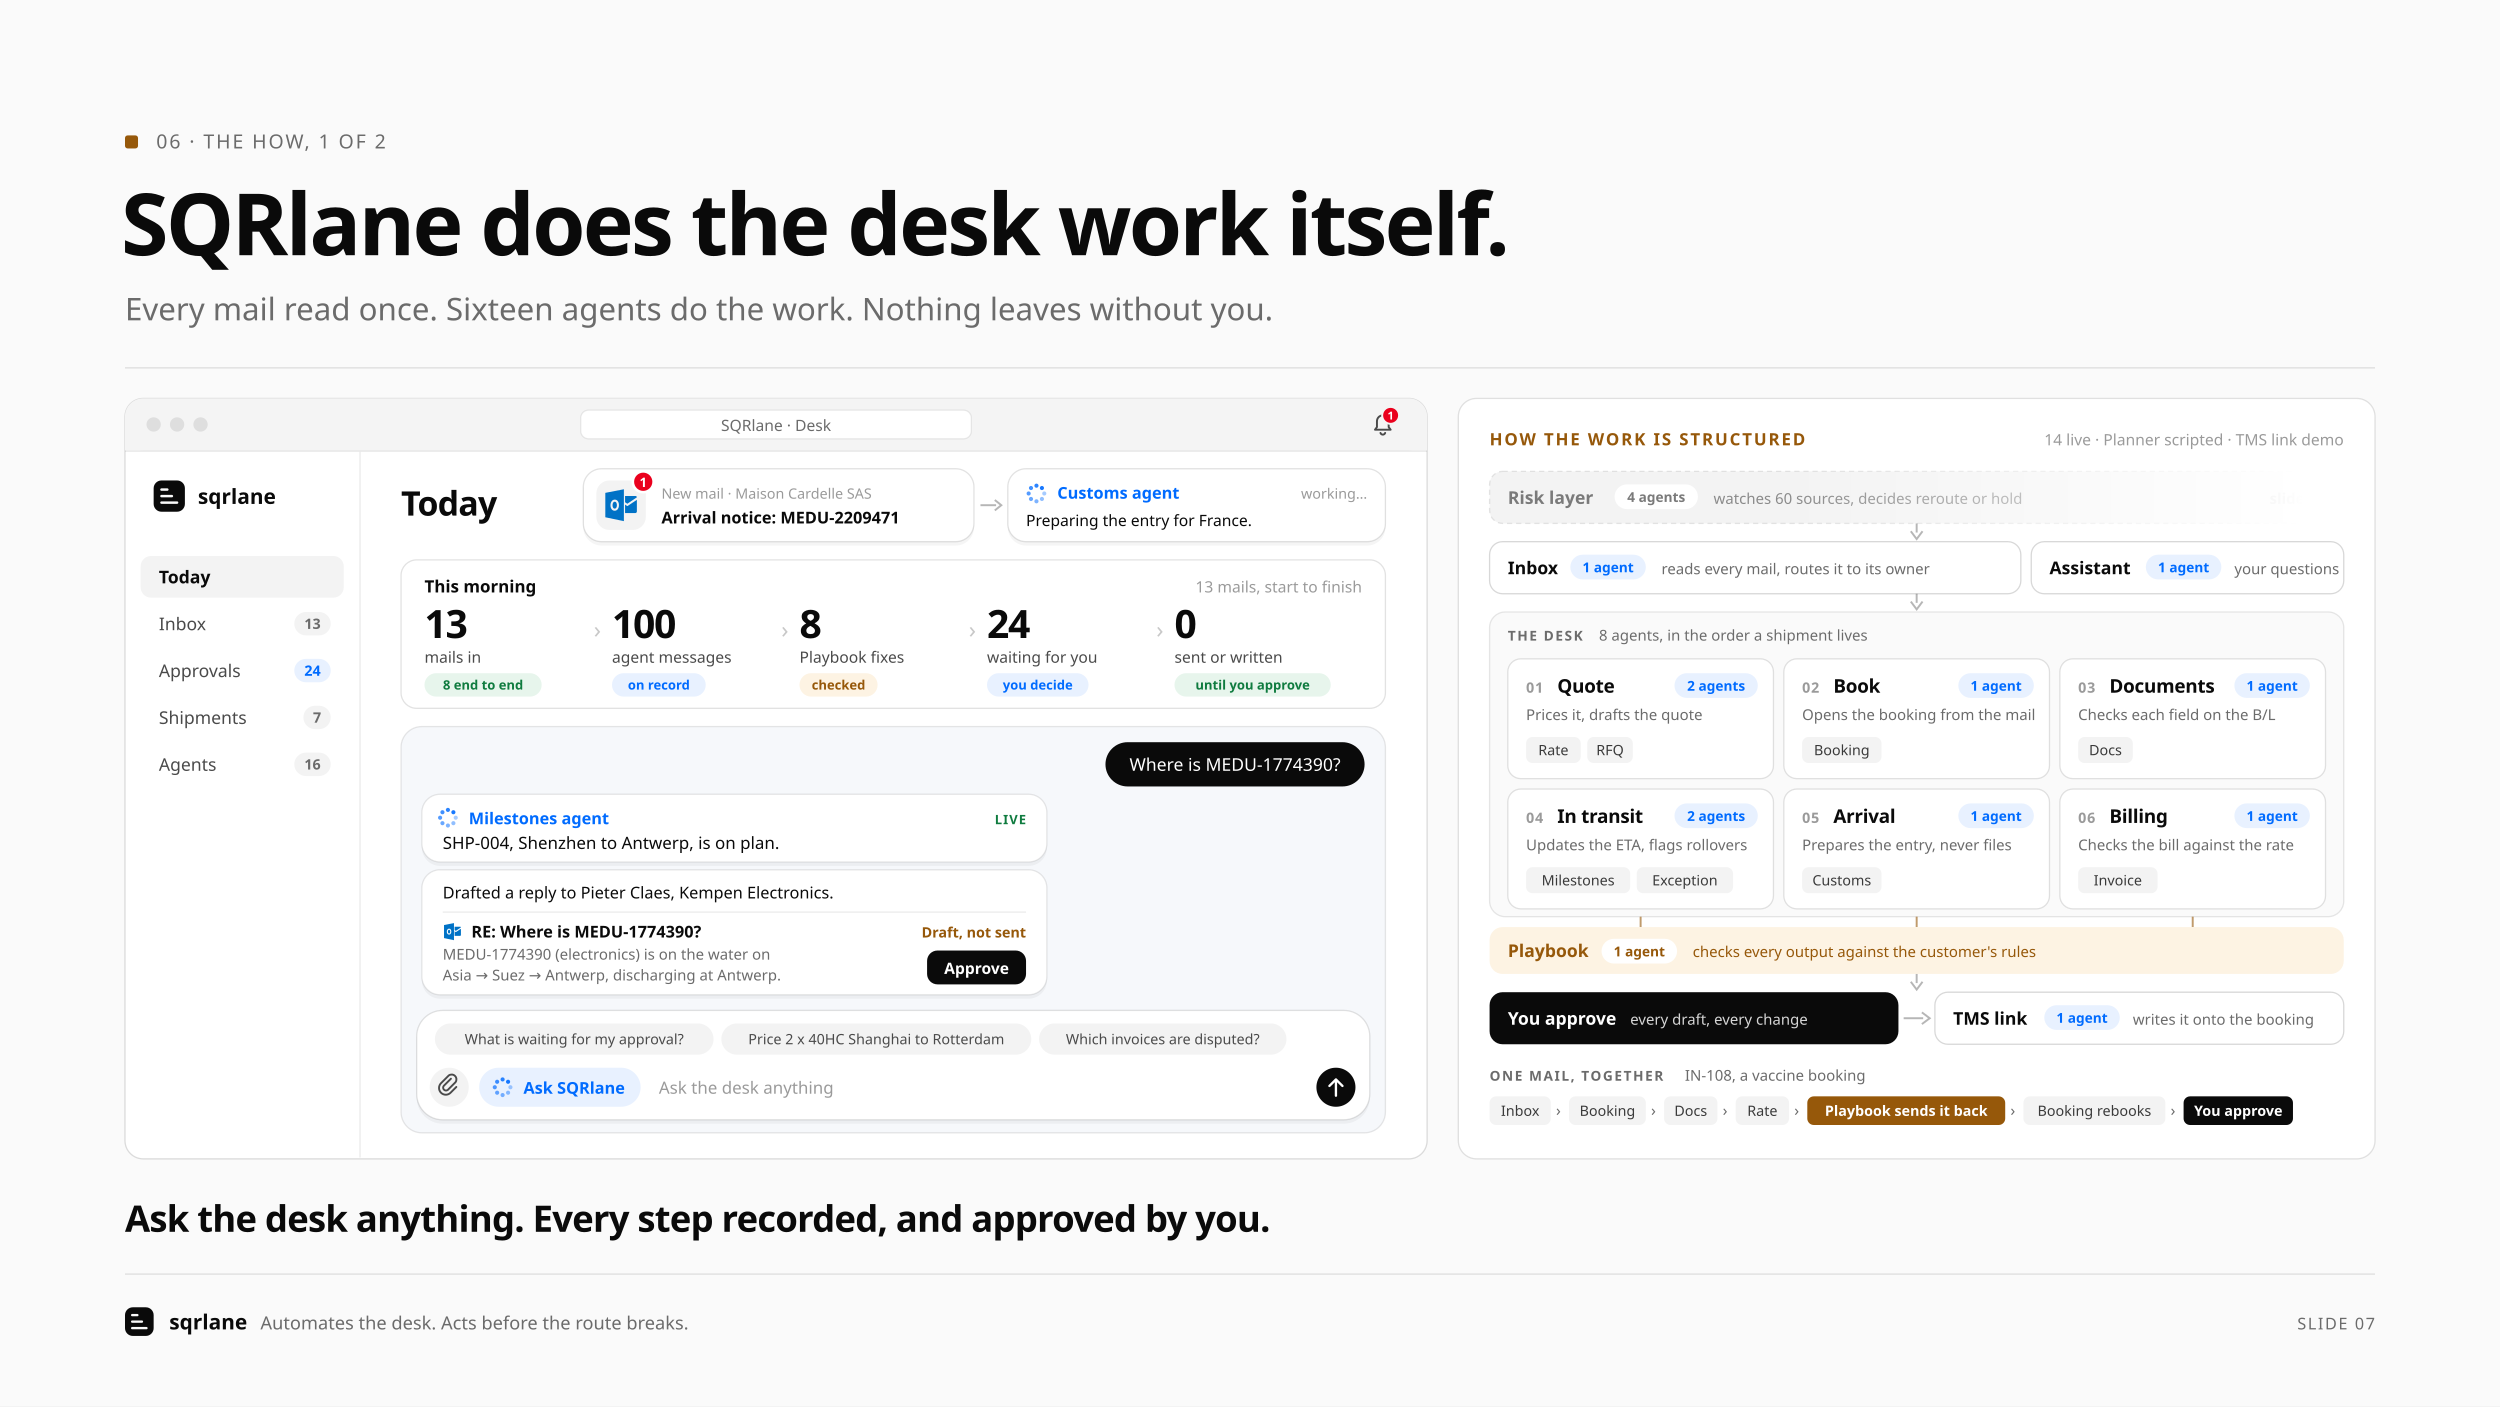
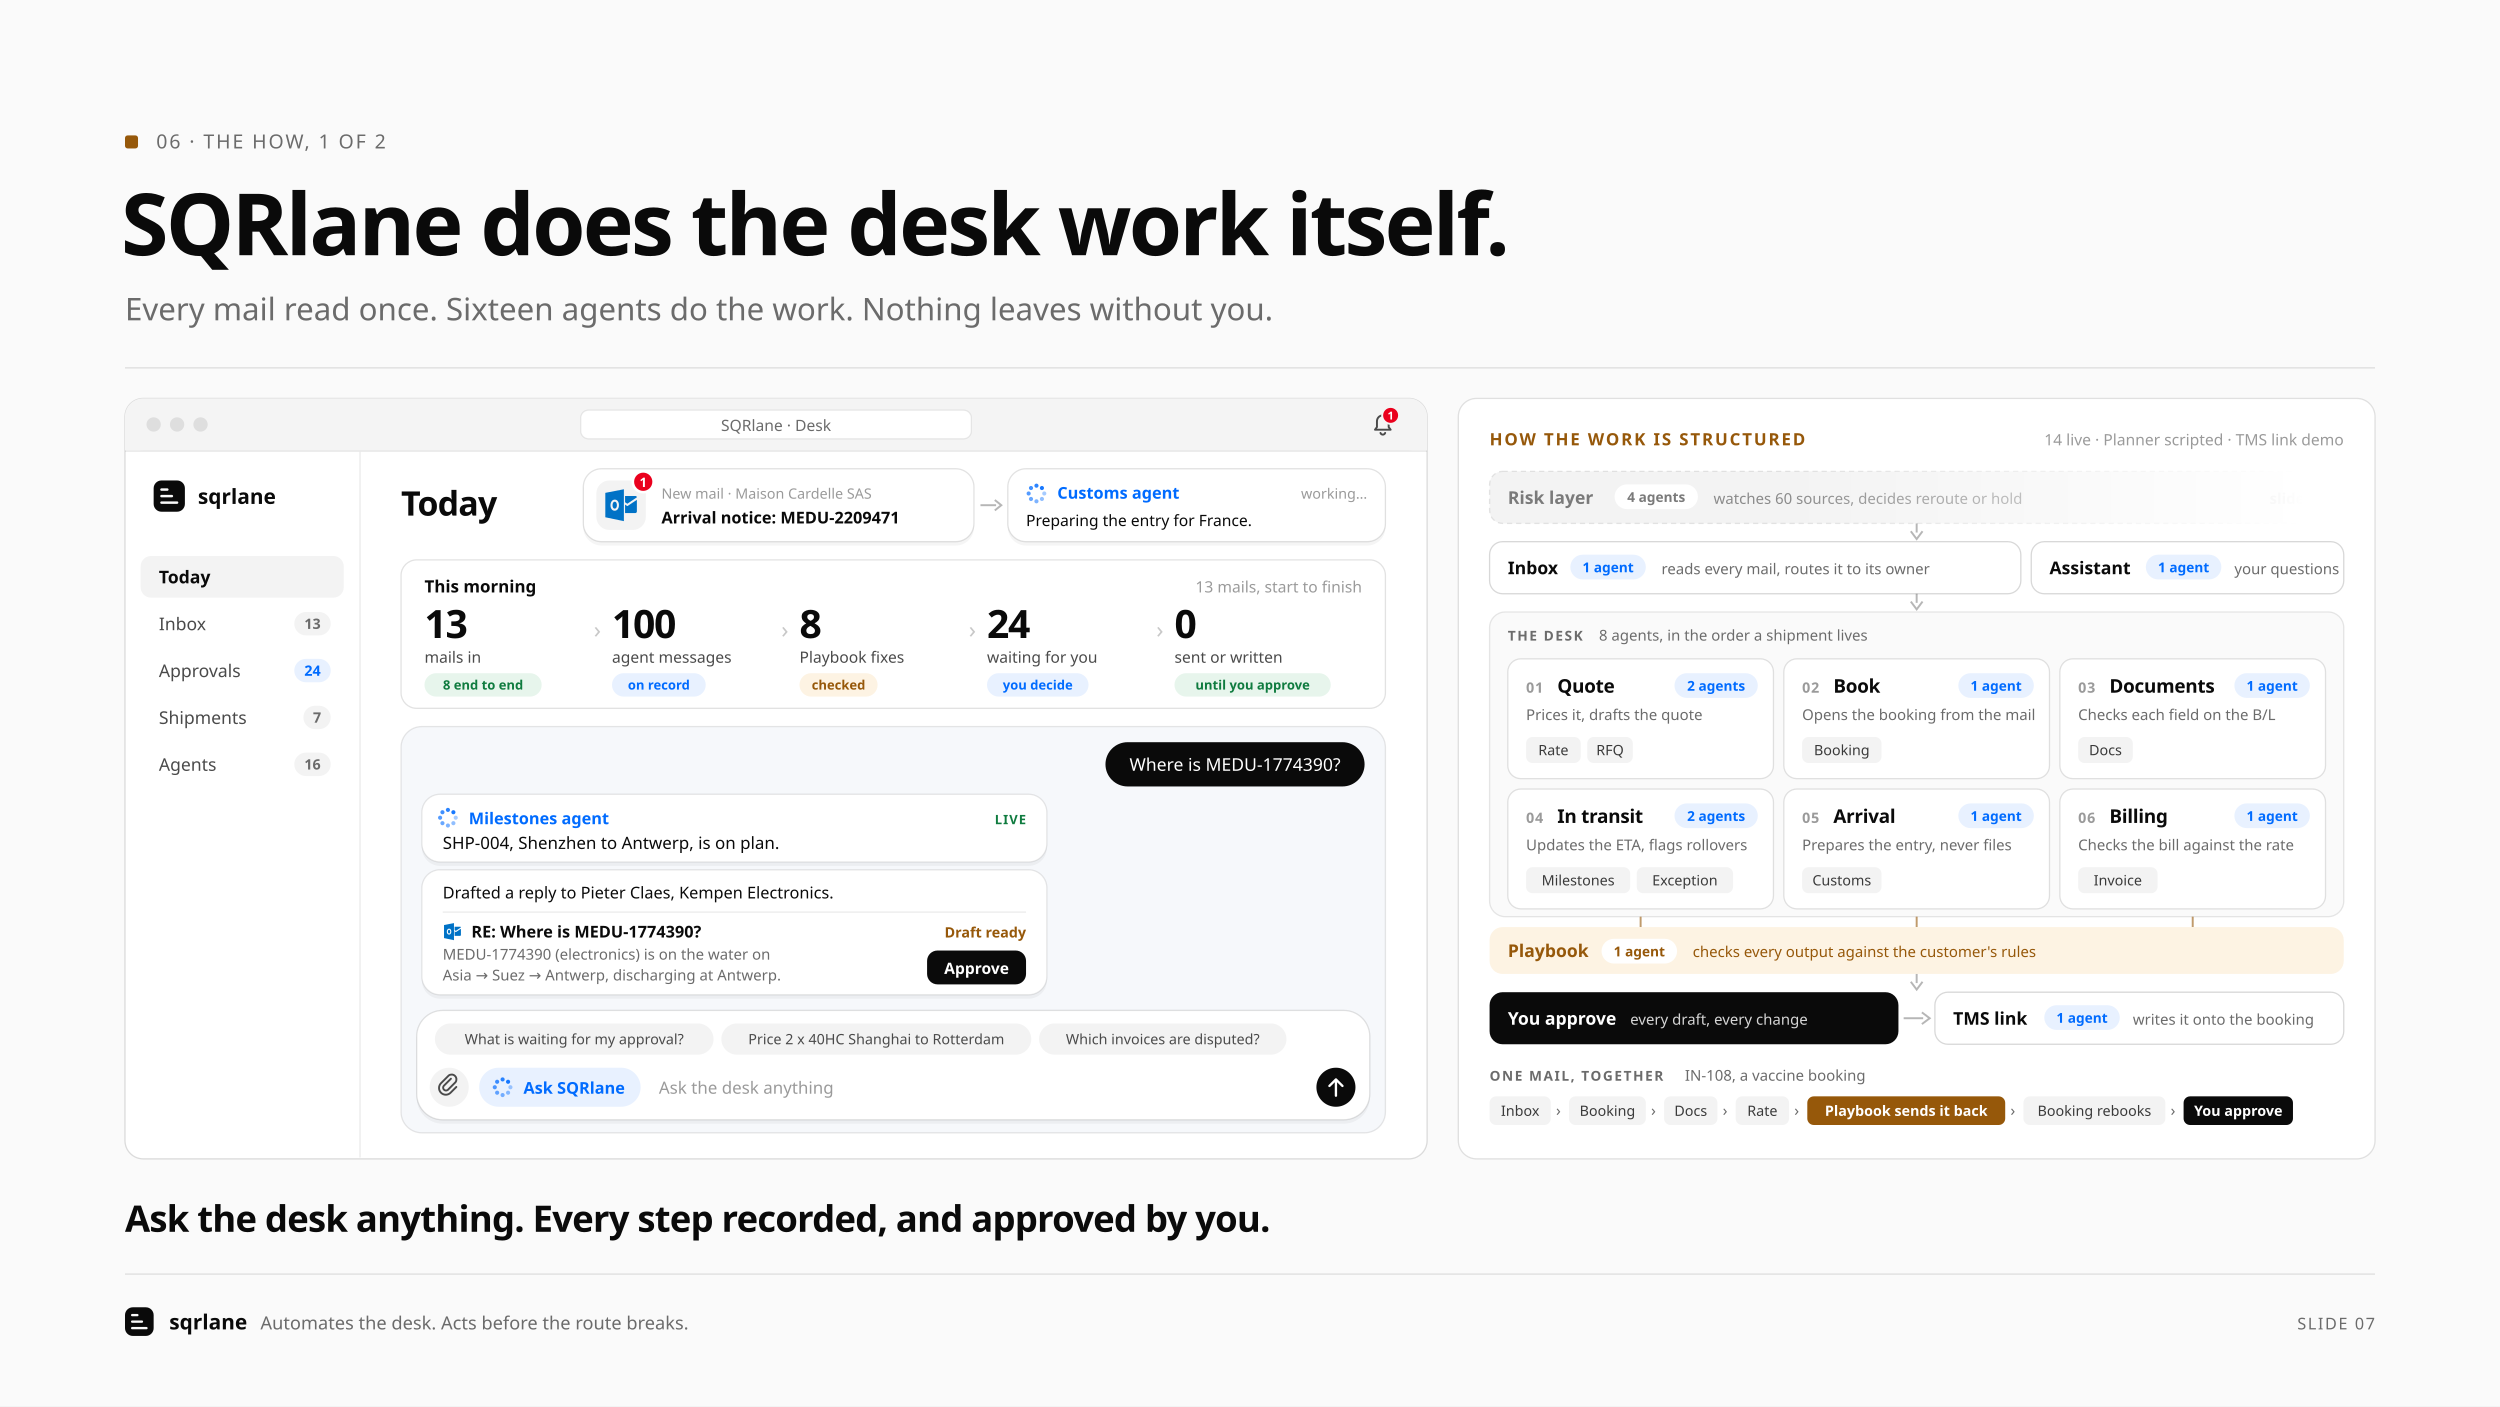
<svg xmlns="http://www.w3.org/2000/svg" width="1920" height="1080" viewBox="0 0 1920 1080">
  <rect id="background" x="0" y="0" width="1920" height="1080" fill="#FAFAFA" />
  <g id="header">
    <rect x="96" y="104" width="10" height="10" rx="2" fill="#96580A" />
    <text x="120" y="114" font-family="Geist" font-size="15" font-weight="500" fill="#6B6B6B" letter-spacing="1.44">06 · THE HOW, 1 OF 2</text>
    <text x="93" y="196" font-family="Geist" font-size="66" font-weight="600" fill="#0A0A0A" letter-spacing="-2">SQRlane does the desk work itself.</text>
    <text x="96" y="246" font-family="Geist" font-size="24" font-weight="400" fill="#6B6B6B">Every mail read once. Sixteen agents do the work. Nothing leaves without you.</text>
    <rect x="96" y="282" width="1728" height="1" fill="#0A0A0A" fill-opacity="0.12" />
  </g>
  <g id="dashboard">
    <rect x="96" y="306" width="1000" height="584" rx="14" fill="#FFFFFF" stroke="#0A0A0A" stroke-opacity="0.14" />
    <g id="window-bar">
      <rect x="96" y="306" width="1000" height="40" rx="14" fill="#F4F4F4" />
      <rect x="96" y="332" width="1000" height="14" fill="#F4F4F4" />
      <rect x="96" y="346" width="1000" height="1" fill="#0A0A0A" fill-opacity="0.09" />
      <circle cx="118" cy="326" r="5.5" fill="#DEDEDE" />
      <circle cx="136" cy="326" r="5.5" fill="#DEDEDE" />
      <circle cx="154" cy="326" r="5.5" fill="#DEDEDE" />
      <rect x="446.0" y="315" width="300" height="22" rx="6" fill="#FFFFFF" stroke="#0A0A0A" stroke-opacity="0.08" />
      <text x="596.0" y="331" font-family="Geist" font-size="12" font-weight="500" fill="#6B6B6B" text-anchor="middle">SQRlane · Desk</text>
    </g>
    <g id="sidebar">
      <rect x="276" y="347" width="1" height="542" fill="#0A0A0A" fill-opacity="0.08" />
      <rect x="118" y="369" width="24" height="24" rx="6" fill="#0A0A0A" />
      <path d="M124 386h12 M124 381h8 M124 376h4.5" stroke="#FAFAFA" stroke-width="1.9" stroke-linecap="round" fill="none" />
      <text x="152" y="387" font-family="Geist" font-size="16" font-weight="600" fill="#0A0A0A">sqrlane</text>
      <rect x="108" y="427" width="156" height="32" rx="8" fill="#F3F3F3" />
      <text x="122" y="448" font-family="Geist" font-size="13.5" font-weight="600" fill="#0A0A0A">Today</text>
      <text x="122" y="484" font-family="Geist" font-size="13.5" font-weight="500" fill="#4A4A4A">Inbox</text>
      <rect x="226" y="470" width="28" height="18" rx="9" fill="#F3F3F3" />
      <text x="240.0" y="483" font-family="Geist" font-size="11" font-weight="600" fill="#6B6B6B" text-anchor="middle">13</text>
      <text x="122" y="520" font-family="Geist" font-size="13.5" font-weight="500" fill="#4A4A4A">Approvals</text>
      <rect x="226" y="506" width="28" height="18" rx="9" fill="#E8F1FF" />
      <text x="240.0" y="519" font-family="Geist" font-size="11" font-weight="600" fill="#006BFF" text-anchor="middle">24</text>
      <text x="122" y="556" font-family="Geist" font-size="13.5" font-weight="500" fill="#4A4A4A">Shipments</text>
      <rect x="233" y="542" width="21" height="18" rx="9" fill="#F3F3F3" />
      <text x="243.5" y="555" font-family="Geist" font-size="11" font-weight="600" fill="#6B6B6B" text-anchor="middle">7</text>
      <text x="122" y="592" font-family="Geist" font-size="13.5" font-weight="500" fill="#4A4A4A">Agents</text>
      <rect x="226" y="578" width="28" height="18" rx="9" fill="#F3F3F3" />
      <text x="240.0" y="591" font-family="Geist" font-size="11" font-weight="600" fill="#6B6B6B" text-anchor="middle">16</text>
    </g>
    <g id="notifications">
      <path d="M1056 330 h12 l-1.5 -2 v-4.5 a4.5 4.5 0 0 0 -9 0 v4.5 z M1060.2 332.5 a1.9 1.9 0 0 0 3.6 0" stroke="#4A4A4A" stroke-width="1.5" fill="none" stroke-linejoin="round" stroke-linecap="round" />
      <circle cx="1068" cy="319" r="6.5" fill="#EA001D" stroke="#F4F4F4" stroke-width="1.5" />
      <text x="1068" y="322.2" font-family="Geist" font-size="8.5" font-weight="700" fill="#FFFFFF" text-anchor="middle">1</text>
    </g>
    <g id="page-header">
      <text x="308" y="396" font-family="Geist" font-size="26" font-weight="600" fill="#0A0A0A" letter-spacing="-0.6">Today</text>
    </g>
    <g id="popup-mail">
      <rect x="448" y="363" width="300" height="56" rx="14" fill="#0A0A0A" fill-opacity="0.04" />
      <rect x="448" y="360" width="300" height="56" rx="14" fill="#FFFFFF" stroke="#0A0A0A" stroke-opacity="0.12" />
      <rect x="458" y="369" width="38" height="38" rx="10" fill="#F3F3F3" />
      <g id="mark-outlook" transform="translate(463.0 374.0) scale(0.875)">
        <path fill="#0072c6" d="M19.484 7.937v5.477l1.916 1.205a.5.5 0 0 0 .21 0l8.238-5.554a1.174 1.174 0 0 0-.959-1.128Z" />
        <path fill="#0072c6" d="m19.484 15.457l1.747 1.2a.52.52 0 0 0 .543 0c-.3.181 8.073-5.378 8.073-5.378v10.066a1.408 1.408 0 0 1-1.49 1.555h-8.874zm-9.044-2.525a1.61 1.61 0 0 0-1.42.838a4.13 4.13 0 0 0-.526 2.218A4.05 4.05 0 0 0 9.02 18.2a1.6 1.6 0 0 0 2.771.022a4 4 0 0 0 .515-2.2a4.37 4.37 0 0 0-.5-2.281a1.54 1.54 0 0 0-1.366-.809" />
        <path fill="#0072c6" d="M2.153 5.155v21.427L18.453 30V2Zm10.908 14.336a3.23 3.23 0 0 1-2.7 1.361a3.19 3.19 0 0 1-2.64-1.318A5.46 5.46 0 0 1 6.706 16.1a5.87 5.87 0 0 1 1.036-3.616a3.27 3.27 0 0 1 2.744-1.384a3.12 3.12 0 0 1 2.61 1.321a5.64 5.64 0 0 1 1 3.484a5.76 5.76 0 0 1-1.035 3.586" />
      </g>
      <circle cx="494" cy="370" r="8" fill="#EA001D" stroke="#FFFFFF" stroke-width="2" />
      <text x="494" y="374" font-family="Geist" font-size="10" font-weight="700" fill="#FFFFFF" text-anchor="middle">1</text>
      <text x="508" y="383" font-family="Geist" font-size="11" font-weight="500" fill="#9A9A9A">New mail · Maison Cardelle SAS</text>
      <text x="508" y="402" font-family="Geist" font-size="12.5" font-weight="600" fill="#0A0A0A">Arrival notice: MEDU-2209471</text>
    </g>
    <path d="M753 388.0 L765 388.0" stroke="#0A0A0A" stroke-opacity="0.3" stroke-width="1.5" fill="none" />
    <path d="M764 384.0 L769 388.0 L764 392.0" stroke="#0A0A0A" stroke-opacity="0.3" stroke-width="1.5" fill="none" />
    <g id="popup-agent">
      <rect x="774" y="363" width="290" height="56" rx="14" fill="#0A0A0A" fill-opacity="0.04" />
      <rect x="774" y="360" width="290" height="56" rx="14" fill="#FFFFFF" stroke="#0A0A0A" stroke-opacity="0.12" />
      <circle cx="802.0" cy="379.0" r="1.6" fill="#006BFF" fill-opacity="0.35" />
      <circle cx="800.2" cy="383.2" r="1.6" fill="#006BFF" fill-opacity="0.43" />
      <circle cx="796.0" cy="385.0" r="1.6" fill="#006BFF" fill-opacity="0.51" />
      <circle cx="791.8" cy="383.2" r="1.6" fill="#006BFF" fill-opacity="0.59" />
      <circle cx="790.0" cy="379.0" r="1.6" fill="#006BFF" fill-opacity="0.67" />
      <circle cx="791.8" cy="374.8" r="1.6" fill="#006BFF" fill-opacity="0.75" />
      <circle cx="796.0" cy="373.0" r="1.6" fill="#006BFF" fill-opacity="0.83" />
      <circle cx="800.2" cy="374.8" r="1.6" fill="#006BFF" fill-opacity="0.91" />
      <text x="812" y="383" font-family="Geist" font-size="12.5" font-weight="600" fill="#006BFF">Customs agent</text>
      <text x="1050" y="383" font-family="Geist" font-size="11" font-weight="500" fill="#9A9A9A" text-anchor="end">working…</text>
      <text x="788" y="404" font-family="Geist" font-size="12" font-weight="400" fill="#0A0A0A">Preparing the entry for France.</text>
    </g>
    <g id="the-morning">
      <rect x="308" y="430" width="756" height="114" rx="12" fill="#FFFFFF" stroke="#0A0A0A" stroke-opacity="0.12" />
      <text x="326" y="455" font-family="Geist" font-size="13" font-weight="600" fill="#0A0A0A">This morning</text>
      <text x="1046" y="455" font-family="Geist" font-size="12" font-weight="400" fill="#9A9A9A" text-anchor="end">13 mails, start to finish</text>
      <text x="326.0" y="490" font-family="Geist" font-size="30" font-weight="600" fill="#0A0A0A" letter-spacing="-1">13</text>
      <text x="326.0" y="509" font-family="Geist" font-size="12" font-weight="500" fill="#4A4A4A">mails in</text>
      <rect x="326.0" y="517" width="90" height="18" rx="9.0" fill="#E7F5EC" />
      <text x="371.0" y="529.6" font-family="Geist" font-size="10" font-weight="600" fill="#0F7B3F" text-anchor="middle">8 end to end</text>
      <text x="456.0" y="490" font-family="Geist" font-size="18" font-weight="400" fill="#C8C8C8">›</text>
      <text x="470.0" y="490" font-family="Geist" font-size="30" font-weight="600" fill="#0A0A0A" letter-spacing="-1">100</text>
      <text x="470.0" y="509" font-family="Geist" font-size="12" font-weight="500" fill="#4A4A4A">agent messages</text>
      <rect x="470.0" y="517" width="72" height="18" rx="9.0" fill="#E8F1FF" />
      <text x="506.0" y="529.6" font-family="Geist" font-size="10" font-weight="600" fill="#006BFF" text-anchor="middle">on record</text>
      <text x="600.0" y="490" font-family="Geist" font-size="18" font-weight="400" fill="#C8C8C8">›</text>
      <text x="614.0" y="490" font-family="Geist" font-size="30" font-weight="600" fill="#0A0A0A" letter-spacing="-1">8</text>
      <text x="614.0" y="509" font-family="Geist" font-size="12" font-weight="500" fill="#4A4A4A">Playbook fixes</text>
      <rect x="614.0" y="517" width="60" height="18" rx="9.0" fill="#FDF3E3" />
      <text x="644.0" y="529.6" font-family="Geist" font-size="10" font-weight="600" fill="#96580A" text-anchor="middle">checked</text>
      <text x="744.0" y="490" font-family="Geist" font-size="18" font-weight="400" fill="#C8C8C8">›</text>
      <text x="758.0" y="490" font-family="Geist" font-size="30" font-weight="600" fill="#0A0A0A" letter-spacing="-1">24</text>
      <text x="758.0" y="509" font-family="Geist" font-size="12" font-weight="500" fill="#4A4A4A">waiting for you</text>
      <rect x="758.0" y="517" width="78" height="18" rx="9.0" fill="#E8F1FF" />
      <text x="797.0" y="529.6" font-family="Geist" font-size="10" font-weight="600" fill="#006BFF" text-anchor="middle">you decide</text>
      <text x="888.0" y="490" font-family="Geist" font-size="18" font-weight="400" fill="#C8C8C8">›</text>
      <text x="902.0" y="490" font-family="Geist" font-size="30" font-weight="600" fill="#0A0A0A" letter-spacing="-1">0</text>
      <text x="902.0" y="509" font-family="Geist" font-size="12" font-weight="500" fill="#4A4A4A">sent or written</text>
      <rect x="902.0" y="517" width="120" height="18" rx="9.0" fill="#E7F5EC" />
      <text x="962.0" y="529.6" font-family="Geist" font-size="10" font-weight="600" fill="#0F7B3F" text-anchor="middle">until you approve</text>
    </g>
    <g id="chat-window">
      <rect x="308" y="558" width="756" height="312" rx="16" fill="#F6F8FB" stroke="#0A0A0A" stroke-opacity="0.10" />
      <rect x="849" y="570" width="199" height="34" rx="17" fill="#0A0A0A" />
      <text x="948.5" y="592" font-family="Geist" font-size="13.5" font-weight="500" fill="#FFFFFF" text-anchor="middle">Where is MEDU-1774390?</text>
      <rect x="324" y="613" width="480" height="52" rx="14" fill="#0A0A0A" fill-opacity="0.04" />
      <rect x="324" y="610" width="480" height="52" rx="14" fill="#FFFFFF" stroke="#0A0A0A" stroke-opacity="0.1" />
      <circle cx="350.0" cy="628.0" r="1.6" fill="#006BFF" fill-opacity="0.35" />
      <circle cx="348.2" cy="632.2" r="1.6" fill="#006BFF" fill-opacity="0.43" />
      <circle cx="344.0" cy="634.0" r="1.6" fill="#006BFF" fill-opacity="0.51" />
      <circle cx="339.8" cy="632.2" r="1.6" fill="#006BFF" fill-opacity="0.59" />
      <circle cx="338.0" cy="628.0" r="1.6" fill="#006BFF" fill-opacity="0.67" />
      <circle cx="339.8" cy="623.8" r="1.6" fill="#006BFF" fill-opacity="0.75" />
      <circle cx="344.0" cy="622.0" r="1.6" fill="#006BFF" fill-opacity="0.83" />
      <circle cx="348.2" cy="623.8" r="1.6" fill="#006BFF" fill-opacity="0.91" />
      <text x="360" y="633" font-family="Geist" font-size="12.5" font-weight="600" fill="#006BFF">Milestones agent</text>
      <text x="788" y="633" font-family="Geist" font-size="10" font-weight="700" fill="#0F7B3F" text-anchor="end" letter-spacing="0.8">LIVE</text>
      <text x="340" y="652" font-family="Geist" font-size="13" font-weight="400" fill="#0A0A0A">SHP-004, Shenzhen to Antwerp, is on plan.</text>
      <rect x="324" y="671" width="480" height="96" rx="14" fill="#0A0A0A" fill-opacity="0.04" />
      <rect x="324" y="668" width="480" height="96" rx="14" fill="#FFFFFF" stroke="#0A0A0A" stroke-opacity="0.1" />
      <text x="340" y="690" font-family="Geist" font-size="12.5" font-weight="500" fill="#0A0A0A">Drafted a reply to Pieter Claes, Kempen Electronics.</text>
      <rect x="340" y="700" width="448" height="1" fill="#0A0A0A" fill-opacity="0.08" />
      <g id="mark-outlook" transform="translate(340.0 708.0) scale(0.4688)">
        <path fill="#0072c6" d="M19.484 7.937v5.477l1.916 1.205a.5.5 0 0 0 .21 0l8.238-5.554a1.174 1.174 0 0 0-.959-1.128Z" />
        <path fill="#0072c6" d="m19.484 15.457l1.747 1.2a.52.52 0 0 0 .543 0c-.3.181 8.073-5.378 8.073-5.378v10.066a1.408 1.408 0 0 1-1.49 1.555h-8.874zm-9.044-2.525a1.61 1.61 0 0 0-1.42.838a4.13 4.13 0 0 0-.526 2.218A4.05 4.05 0 0 0 9.02 18.2a1.6 1.6 0 0 0 2.771.022a4 4 0 0 0 .515-2.2a4.37 4.37 0 0 0-.5-2.281a1.54 1.54 0 0 0-1.366-.809" />
        <path fill="#0072c6" d="M2.153 5.155v21.427L18.453 30V2Zm10.908 14.336a3.23 3.23 0 0 1-2.7 1.361a3.19 3.19 0 0 1-2.64-1.318A5.46 5.46 0 0 1 6.706 16.1a5.87 5.87 0 0 1 1.036-3.616a3.27 3.27 0 0 1 2.744-1.384a3.12 3.12 0 0 1 2.61 1.321a5.64 5.64 0 0 1 1 3.484a5.76 5.76 0 0 1-1.035 3.586" />
      </g>
      <text x="362" y="720" font-family="Geist" font-size="12.5" font-weight="600" fill="#0A0A0A">RE: Where is MEDU-1774390?</text>
      <text x="340" y="737" font-family="Geist" font-size="11.5" font-weight="400" fill="#6B6B6B">MEDU-1774390 (electronics) is on the water on</text>
      <text x="340" y="753" font-family="Geist" font-size="11.5" font-weight="400" fill="#6B6B6B">Asia → Suez → Antwerp, discharging at Antwerp.</text>
-       <text x="788" y="720" font-family="Geist" font-size="11" font-weight="600" fill="#96580A" text-anchor="end">Draft, not sent</text>
+       <text x="788" y="720" font-family="Geist" font-size="11" font-weight="600" fill="#96580A" text-anchor="end">Draft ready</text>
      <rect x="712" y="730" width="76" height="26" rx="8" fill="#0A0A0A" />
      <text x="750" y="748" font-family="Geist" font-size="12" font-weight="600" fill="#FFFFFF" text-anchor="middle">Approve</text>
      <rect x="320" y="779" width="732" height="84" rx="20" fill="#0A0A0A" fill-opacity="0.04" />
      <rect x="320" y="776" width="732" height="84" rx="20" fill="#FFFFFF" stroke="#0A0A0A" stroke-opacity="0.12" />
      <rect x="334" y="786" width="214" height="24" rx="12" fill="#F3F3F3" />
      <text x="441.0" y="802" font-family="Geist" font-size="11" font-weight="500" fill="#4A4A4A" text-anchor="middle">What is waiting for my approval?</text>
      <rect x="554" y="786" width="238" height="24" rx="12" fill="#F3F3F3" />
      <text x="673.0" y="802" font-family="Geist" font-size="11" font-weight="500" fill="#4A4A4A" text-anchor="middle">Price 2 x 40HC Shanghai to Rotterdam</text>
      <rect x="798" y="786" width="190" height="24" rx="12" fill="#F3F3F3" />
      <text x="893.0" y="802" font-family="Geist" font-size="11" font-weight="500" fill="#4A4A4A" text-anchor="middle">Which invoices are disputed?</text>
      <rect x="330" y="820" width="30" height="30" rx="15" fill="#F3F3F3" />
      <path d="M350 830 l-7.5 7.5 a3 3 0 0 0 4.2 4.2 l8 -8 a5 5 0 0 0 -7 -7 l-8 8 a7 7 0 0 0 9.9 9.9 l6 -6" transform="translate(-2 -2) scale(0.74) translate(120.7 292.2)" stroke="#4A4A4A" stroke-width="2" fill="none" stroke-linecap="round" />
      <rect x="368" y="820" width="124" height="30" rx="15" fill="#E8F1FF" />
      <circle cx="392.0" cy="835.0" r="1.6" fill="#006BFF" fill-opacity="0.35" />
      <circle cx="390.2" cy="839.2" r="1.6" fill="#006BFF" fill-opacity="0.43" />
      <circle cx="386.0" cy="841.0" r="1.6" fill="#006BFF" fill-opacity="0.51" />
      <circle cx="381.8" cy="839.2" r="1.6" fill="#006BFF" fill-opacity="0.59" />
      <circle cx="380.0" cy="835.0" r="1.6" fill="#006BFF" fill-opacity="0.67" />
      <circle cx="381.8" cy="830.8" r="1.6" fill="#006BFF" fill-opacity="0.75" />
      <circle cx="386.0" cy="829.0" r="1.6" fill="#006BFF" fill-opacity="0.83" />
      <circle cx="390.2" cy="830.8" r="1.6" fill="#006BFF" fill-opacity="0.91" />
      <text x="402" y="840" font-family="Geist" font-size="12.5" font-weight="600" fill="#006BFF">Ask SQRlane</text>
      <text x="506" y="840" font-family="Geist" font-size="13" font-weight="400" fill="#9A9A9A">Ask the desk anything</text>
      <circle cx="1026" cy="835" r="15" fill="#0A0A0A" />
      <path d="M1026 841.5 v-12.5 M1021 834 l5 -5 l5 5" stroke="#FFFFFF" stroke-width="1.8" fill="none" stroke-linecap="round" stroke-linejoin="round" />
    </g>
  </g>
  <g id="how-the-work-is-structured">
    <rect x="1120" y="306" width="704" height="584" rx="14" fill="#FFFFFF" stroke="#0A0A0A" stroke-opacity="0.12" />
    <text x="1144" y="342" font-family="Geist" font-size="13" font-weight="600" fill="#96580A" letter-spacing="1.4">HOW THE WORK IS STRUCTURED</text>
    <text x="1800" y="342" font-family="Geist" font-size="12" font-weight="500" fill="#9A9A9A" text-anchor="end">14 live · Planner scripted · TMS link demo</text>
    <g id="risk-layer">
      <rect x="1144" y="362" width="656" height="40" rx="10" fill="#F3F3F3" stroke="#0A0A0A" stroke-opacity="0.10" stroke-dasharray="4 3" />
      <text x="1158" y="387" font-family="Geist" font-size="13.5" font-weight="600" fill="#7A7A7A">Risk layer</text>
      <rect x="1240" y="372" width="64" height="19" rx="9.5" fill="#FFFFFF" />
      <text x="1272.0" y="385.5" font-family="Geist" font-size="10.5" font-weight="600" fill="#7A7A7A" text-anchor="middle">4 agents</text>
      <text x="1316" y="387" font-family="Geist" font-size="11.5" font-weight="400" fill="#8A8A8A">watches 60 sources, decides reroute or hold</text>
      <text x="1786" y="387" font-family="Geist" font-size="11.5" font-weight="600" fill="#8A8A8A" text-anchor="end">slide 08</text>
      <defs>
        <linearGradient id="risk-fade" x1="0" y1="0" x2="1" y2="0">
          <stop offset="0.35" stop-color="#FFFFFF" stop-opacity="0" />
          <stop offset="0.95" stop-color="#FFFFFF" stop-opacity="1" />
        </linearGradient>
      </defs>
      <rect x="1142" y="360" width="660" height="44" fill="url(#risk-fade)" />
    </g>
    <path d="M1472.0 402 L1472.0 409" stroke="#0A0A0A" stroke-opacity="0.3" stroke-width="1.5" fill="none" />
    <path d="M1467.5 408 L1472.0 414 L1476.5 408" stroke="#0A0A0A" stroke-opacity="0.3" stroke-width="1.5" fill="none" />
    <g id="front-doors">
      <rect x="1144" y="416" width="408" height="40" rx="10" fill="#FFFFFF" stroke="#0A0A0A" stroke-opacity="0.16" />
      <text x="1158" y="441" font-family="Geist" font-size="13.5" font-weight="600" fill="#0A0A0A">Inbox</text>
      <rect x="1206" y="426" width="58" height="19" rx="9.5" fill="#E8F1FF" />
      <text x="1235.0" y="439.5" font-family="Geist" font-size="10.5" font-weight="600" fill="#006BFF" text-anchor="middle">1 agent</text>
      <text x="1276" y="441" font-family="Geist" font-size="11.5" font-weight="400" fill="#6B6B6B">reads every mail, routes it to its owner</text>
      <rect x="1560" y="416" width="240" height="40" rx="10" fill="#FFFFFF" stroke="#0A0A0A" stroke-opacity="0.16" />
      <text x="1574" y="441" font-family="Geist" font-size="13.5" font-weight="600" fill="#0A0A0A">Assistant</text>
      <rect x="1648" y="426" width="58" height="19" rx="9.5" fill="#E8F1FF" />
      <text x="1677.0" y="439.5" font-family="Geist" font-size="10.5" font-weight="600" fill="#006BFF" text-anchor="middle">1 agent</text>
      <text x="1716" y="441" font-family="Geist" font-size="11.5" font-weight="400" fill="#6B6B6B">your questions</text>
    </g>
    <path d="M1472.0 456 L1472.0 463" stroke="#0A0A0A" stroke-opacity="0.3" stroke-width="1.5" fill="none" />
    <path d="M1467.5 462 L1472.0 468 L1476.5 462" stroke="#0A0A0A" stroke-opacity="0.3" stroke-width="1.5" fill="none" />
    <g id="the-desk">
      <rect x="1144" y="470" width="656" height="234" rx="12" fill="#FAFAFA" stroke="#0A0A0A" stroke-opacity="0.10" />
      <text x="1158" y="492" font-family="Geist" font-size="10.5" font-weight="700" fill="#6B6B6B" letter-spacing="1.2">THE DESK</text>
      <text x="1228" y="492" font-family="Geist" font-size="11.5" font-weight="400" fill="#6B6B6B">8 agents, in the order a shipment lives</text>
      <g id="stage-quote">
        <rect x="1158.0" y="506" width="204.0" height="92" rx="10" fill="#FFFFFF" stroke="#0A0A0A" stroke-opacity="0.12" />
        <text x="1172.0" y="532" font-family="Geist" font-size="11" font-weight="700" fill="#9A9A9A" letter-spacing="0.6">01</text>
        <text x="1196.0" y="532" font-family="Geist" font-size="14.5" font-weight="600" fill="#0A0A0A" letter-spacing="-0.2">Quote</text>
        <rect x="1286.0" y="517" width="64" height="19" rx="9.5" fill="#E8F1FF" />
        <text x="1318.0" y="530.5" font-family="Geist" font-size="10.5" font-weight="600" fill="#006BFF" text-anchor="middle">2 agents</text>
        <text x="1172.0" y="553" font-family="Geist" font-size="11.5" font-weight="400" fill="#6B6B6B">Prices it, drafts the quote</text>
        <rect x="1172.0" y="566" width="42" height="20" rx="5" fill="#F3F3F3" />
        <text x="1193.0" y="580" font-family="Geist" font-size="11" font-weight="500" fill="#3A3A3A" text-anchor="middle">Rate</text>
        <rect x="1219.0" y="566" width="35" height="20" rx="5" fill="#F3F3F3" />
        <text x="1236.5" y="580" font-family="Geist" font-size="11" font-weight="500" fill="#3A3A3A" text-anchor="middle">RFQ</text>
      </g>
      <g id="stage-book">
        <rect x="1370.0" y="506" width="204.0" height="92" rx="10" fill="#FFFFFF" stroke="#0A0A0A" stroke-opacity="0.12" />
        <text x="1384.0" y="532" font-family="Geist" font-size="11" font-weight="700" fill="#9A9A9A" letter-spacing="0.6">02</text>
        <text x="1408.0" y="532" font-family="Geist" font-size="14.5" font-weight="600" fill="#0A0A0A" letter-spacing="-0.2">Book</text>
        <rect x="1504.0" y="517" width="58" height="19" rx="9.5" fill="#E8F1FF" />
        <text x="1533.0" y="530.5" font-family="Geist" font-size="10.5" font-weight="600" fill="#006BFF" text-anchor="middle">1 agent</text>
        <text x="1384.0" y="553" font-family="Geist" font-size="11.5" font-weight="400" fill="#6B6B6B">Opens the booking from the mail</text>
        <rect x="1384.0" y="566" width="61" height="20" rx="5" fill="#F3F3F3" />
        <text x="1414.5" y="580" font-family="Geist" font-size="11" font-weight="500" fill="#3A3A3A" text-anchor="middle">Booking</text>
      </g>
      <g id="stage-documents">
        <rect x="1582.0" y="506" width="204.0" height="92" rx="10" fill="#FFFFFF" stroke="#0A0A0A" stroke-opacity="0.12" />
        <text x="1596.0" y="532" font-family="Geist" font-size="11" font-weight="700" fill="#9A9A9A" letter-spacing="0.6">03</text>
        <text x="1620.0" y="532" font-family="Geist" font-size="14.5" font-weight="600" fill="#0A0A0A" letter-spacing="-0.2">Documents</text>
        <rect x="1716.0" y="517" width="58" height="19" rx="9.5" fill="#E8F1FF" />
        <text x="1745.0" y="530.5" font-family="Geist" font-size="10.5" font-weight="600" fill="#006BFF" text-anchor="middle">1 agent</text>
        <text x="1596.0" y="553" font-family="Geist" font-size="11.5" font-weight="400" fill="#6B6B6B">Checks each field on the B/L</text>
        <rect x="1596.0" y="566" width="42" height="20" rx="5" fill="#F3F3F3" />
        <text x="1617.0" y="580" font-family="Geist" font-size="11" font-weight="500" fill="#3A3A3A" text-anchor="middle">Docs</text>
      </g>
      <g id="stage-in-transit">
        <rect x="1158.0" y="606" width="204.0" height="92" rx="10" fill="#FFFFFF" stroke="#0A0A0A" stroke-opacity="0.12" />
        <text x="1172.0" y="632" font-family="Geist" font-size="11" font-weight="700" fill="#9A9A9A" letter-spacing="0.6">04</text>
        <text x="1196.0" y="632" font-family="Geist" font-size="14.5" font-weight="600" fill="#0A0A0A" letter-spacing="-0.2">In transit</text>
        <rect x="1286.0" y="617" width="64" height="19" rx="9.5" fill="#E8F1FF" />
        <text x="1318.0" y="630.5" font-family="Geist" font-size="10.5" font-weight="600" fill="#006BFF" text-anchor="middle">2 agents</text>
        <text x="1172.0" y="653" font-family="Geist" font-size="11.5" font-weight="400" fill="#6B6B6B">Updates the ETA, flags rollovers</text>
        <rect x="1172.0" y="666" width="80" height="20" rx="5" fill="#F3F3F3" />
        <text x="1212.0" y="680" font-family="Geist" font-size="11" font-weight="500" fill="#3A3A3A" text-anchor="middle">Milestones</text>
        <rect x="1257.0" y="666" width="74" height="20" rx="5" fill="#F3F3F3" />
        <text x="1294.0" y="680" font-family="Geist" font-size="11" font-weight="500" fill="#3A3A3A" text-anchor="middle">Exception</text>
      </g>
      <g id="stage-arrival">
        <rect x="1370.0" y="606" width="204.0" height="92" rx="10" fill="#FFFFFF" stroke="#0A0A0A" stroke-opacity="0.12" />
        <text x="1384.0" y="632" font-family="Geist" font-size="11" font-weight="700" fill="#9A9A9A" letter-spacing="0.6">05</text>
        <text x="1408.0" y="632" font-family="Geist" font-size="14.5" font-weight="600" fill="#0A0A0A" letter-spacing="-0.2">Arrival</text>
        <rect x="1504.0" y="617" width="58" height="19" rx="9.5" fill="#E8F1FF" />
        <text x="1533.0" y="630.5" font-family="Geist" font-size="10.5" font-weight="600" fill="#006BFF" text-anchor="middle">1 agent</text>
        <text x="1384.0" y="653" font-family="Geist" font-size="11.5" font-weight="400" fill="#6B6B6B">Prepares the entry, never files</text>
        <rect x="1384.0" y="666" width="61" height="20" rx="5" fill="#F3F3F3" />
        <text x="1414.5" y="680" font-family="Geist" font-size="11" font-weight="500" fill="#3A3A3A" text-anchor="middle">Customs</text>
      </g>
      <g id="stage-billing">
        <rect x="1582.0" y="606" width="204.0" height="92" rx="10" fill="#FFFFFF" stroke="#0A0A0A" stroke-opacity="0.12" />
        <text x="1596.0" y="632" font-family="Geist" font-size="11" font-weight="700" fill="#9A9A9A" letter-spacing="0.6">06</text>
        <text x="1620.0" y="632" font-family="Geist" font-size="14.5" font-weight="600" fill="#0A0A0A" letter-spacing="-0.2">Billing</text>
        <rect x="1716.0" y="617" width="58" height="19" rx="9.5" fill="#E8F1FF" />
        <text x="1745.0" y="630.5" font-family="Geist" font-size="10.5" font-weight="600" fill="#006BFF" text-anchor="middle">1 agent</text>
        <text x="1596.0" y="653" font-family="Geist" font-size="11.5" font-weight="400" fill="#6B6B6B">Checks the bill against the rate</text>
        <rect x="1596.0" y="666" width="61" height="20" rx="5" fill="#F3F3F3" />
        <text x="1626.5" y="680" font-family="Geist" font-size="11" font-weight="500" fill="#3A3A3A" text-anchor="middle">Invoice</text>
      </g>
    </g>
    <path d="M1260.0 704 L1260.0 712" stroke="#96580A" stroke-opacity="0.6" stroke-width="1.5" fill="none" />
    <path d="M1472.0 704 L1472.0 712" stroke="#96580A" stroke-opacity="0.6" stroke-width="1.5" fill="none" />
    <path d="M1684.0 704 L1684.0 712" stroke="#96580A" stroke-opacity="0.6" stroke-width="1.5" fill="none" />
    <g id="playbook">
      <rect x="1144" y="712" width="656" height="36" rx="10" fill="#FDF3E3" />
      <text x="1158" y="735" font-family="Geist" font-size="13.5" font-weight="600" fill="#96580A">Playbook</text>
      <rect x="1230" y="721" width="58" height="19" rx="9.5" fill="#FFFFFF" />
      <text x="1259.0" y="734.5" font-family="Geist" font-size="10.5" font-weight="600" fill="#96580A" text-anchor="middle">1 agent</text>
      <text x="1300" y="735" font-family="Geist" font-size="11.5" font-weight="400" fill="#96580A">checks every output against the customer's rules</text>
    </g>
    <path d="M1472.0 748 L1472.0 755" stroke="#0A0A0A" stroke-opacity="0.3" stroke-width="1.5" fill="none" />
    <path d="M1467.5 754 L1472.0 760 L1476.5 754" stroke="#0A0A0A" stroke-opacity="0.3" stroke-width="1.5" fill="none" />
    <g id="gate-and-record">
      <rect x="1144" y="762" width="314.0" height="40" rx="10" fill="#0A0A0A" />
      <text x="1158" y="787" font-family="Geist" font-size="13.5" font-weight="700" fill="#FFFFFF">You approve</text>
      <text x="1252" y="787" font-family="Geist" font-size="11.5" font-weight="400" fill="#D6D6D6">every draft, every change</text>
      <path d="M1462.0 782 L1477.0 782" stroke="#0A0A0A" stroke-opacity="0.3" stroke-width="1.5" fill="none" />
      <path d="M1476.0 777.5 L1482.0 782 L1476.0 786.5" stroke="#0A0A0A" stroke-opacity="0.3" stroke-width="1.5" fill="none" />
      <rect x="1486.0" y="762" width="314.0" height="40" rx="10" fill="#FFFFFF" stroke="#0A0A0A" stroke-opacity="0.16" />
      <text x="1500.0" y="787" font-family="Geist" font-size="13.5" font-weight="600" fill="#0A0A0A">TMS link</text>
      <rect x="1570.0" y="772" width="58" height="19" rx="9.5" fill="#E8F1FF" />
      <text x="1599.0" y="785.5" font-family="Geist" font-size="10.5" font-weight="600" fill="#006BFF" text-anchor="middle">1 agent</text>
      <text x="1638.0" y="787" font-family="Geist" font-size="11.5" font-weight="400" fill="#6B6B6B">writes it onto the booking</text>
    </g>
    <g id="worked-together">
      <text x="1144" y="830" font-family="Geist" font-size="10.5" font-weight="700" fill="#6B6B6B" letter-spacing="1.2">ONE MAIL, TOGETHER</text>
      <text x="1294" y="830" font-family="Geist" font-size="11.5" font-weight="400" fill="#6B6B6B">IN-108, a vaccine booking</text>
      <rect x="1144" y="842" width="47" height="22" rx="5" fill="#F3F3F3" />
      <text x="1167.5" y="857" font-family="Geist" font-size="11" font-weight="500" fill="#3A3A3A" text-anchor="middle">Inbox</text>
      <text x="1195" y="857" font-family="Geist" font-size="12" font-weight="500" fill="#6B6B6B">›</text>
      <rect x="1205" y="842" width="59" height="22" rx="5" fill="#F3F3F3" />
      <text x="1234.5" y="857" font-family="Geist" font-size="11" font-weight="500" fill="#3A3A3A" text-anchor="middle">Booking</text>
      <text x="1268" y="857" font-family="Geist" font-size="12" font-weight="500" fill="#6B6B6B">›</text>
      <rect x="1278" y="842" width="41" height="22" rx="5" fill="#F3F3F3" />
      <text x="1298.5" y="857" font-family="Geist" font-size="11" font-weight="500" fill="#3A3A3A" text-anchor="middle">Docs</text>
      <text x="1323" y="857" font-family="Geist" font-size="12" font-weight="500" fill="#6B6B6B">›</text>
      <rect x="1333" y="842" width="41" height="22" rx="5" fill="#F3F3F3" />
      <text x="1353.5" y="857" font-family="Geist" font-size="11" font-weight="500" fill="#3A3A3A" text-anchor="middle">Rate</text>
      <text x="1378" y="857" font-family="Geist" font-size="12" font-weight="500" fill="#6B6B6B">›</text>
      <rect x="1388" y="842" width="152" height="22" rx="5" fill="#96580A" />
      <text x="1464.0" y="857" font-family="Geist" font-size="11" font-weight="600" fill="#FFFFFF" text-anchor="middle">Playbook sends it back</text>
      <text x="1544" y="857" font-family="Geist" font-size="12" font-weight="500" fill="#6B6B6B">›</text>
      <rect x="1554" y="842" width="109" height="22" rx="5" fill="#F3F3F3" />
      <text x="1608.5" y="857" font-family="Geist" font-size="11" font-weight="500" fill="#3A3A3A" text-anchor="middle">Booking rebooks</text>
      <text x="1667" y="857" font-family="Geist" font-size="12" font-weight="500" fill="#6B6B6B">›</text>
      <rect x="1677" y="842" width="84" height="22" rx="5" fill="#0A0A0A" />
      <text x="1719.0" y="857" font-family="Geist" font-size="11" font-weight="600" fill="#FFFFFF" text-anchor="middle">You approve</text>
    </g>
  </g>
  <text x="96" y="946" font-family="Geist" font-size="28" font-weight="600" fill="#0A0A0A" letter-spacing="-0.6">Ask the desk anything. Every step recorded, and approved by you.</text>
  <g id="footer">
    <rect x="96" y="978" width="1728" height="1" fill="#0A0A0A" fill-opacity="0.12" />
    <rect x="96" y="1004" width="22" height="22" rx="6" fill="#0A0A0A" />
    <path d="M101.5 1020h11 M101.5 1015h7.5 M101.5 1010h4" stroke="#FAFAFA" stroke-width="1.8" stroke-linecap="round" fill="none" />
    <text x="130" y="1021" font-family="Geist" font-size="16" font-weight="600" fill="#0A0A0A">sqrlane</text>
    <text x="200" y="1021" font-family="Geist" font-size="14" font-weight="400" fill="#6B6B6B">Automates the desk. Acts before the route breaks.</text>
    <text x="1824" y="1021" font-family="Geist" font-size="12.5" font-weight="500" fill="#6B6B6B" text-anchor="end" letter-spacing="1.2">SLIDE 07</text>
  </g>
</svg>
